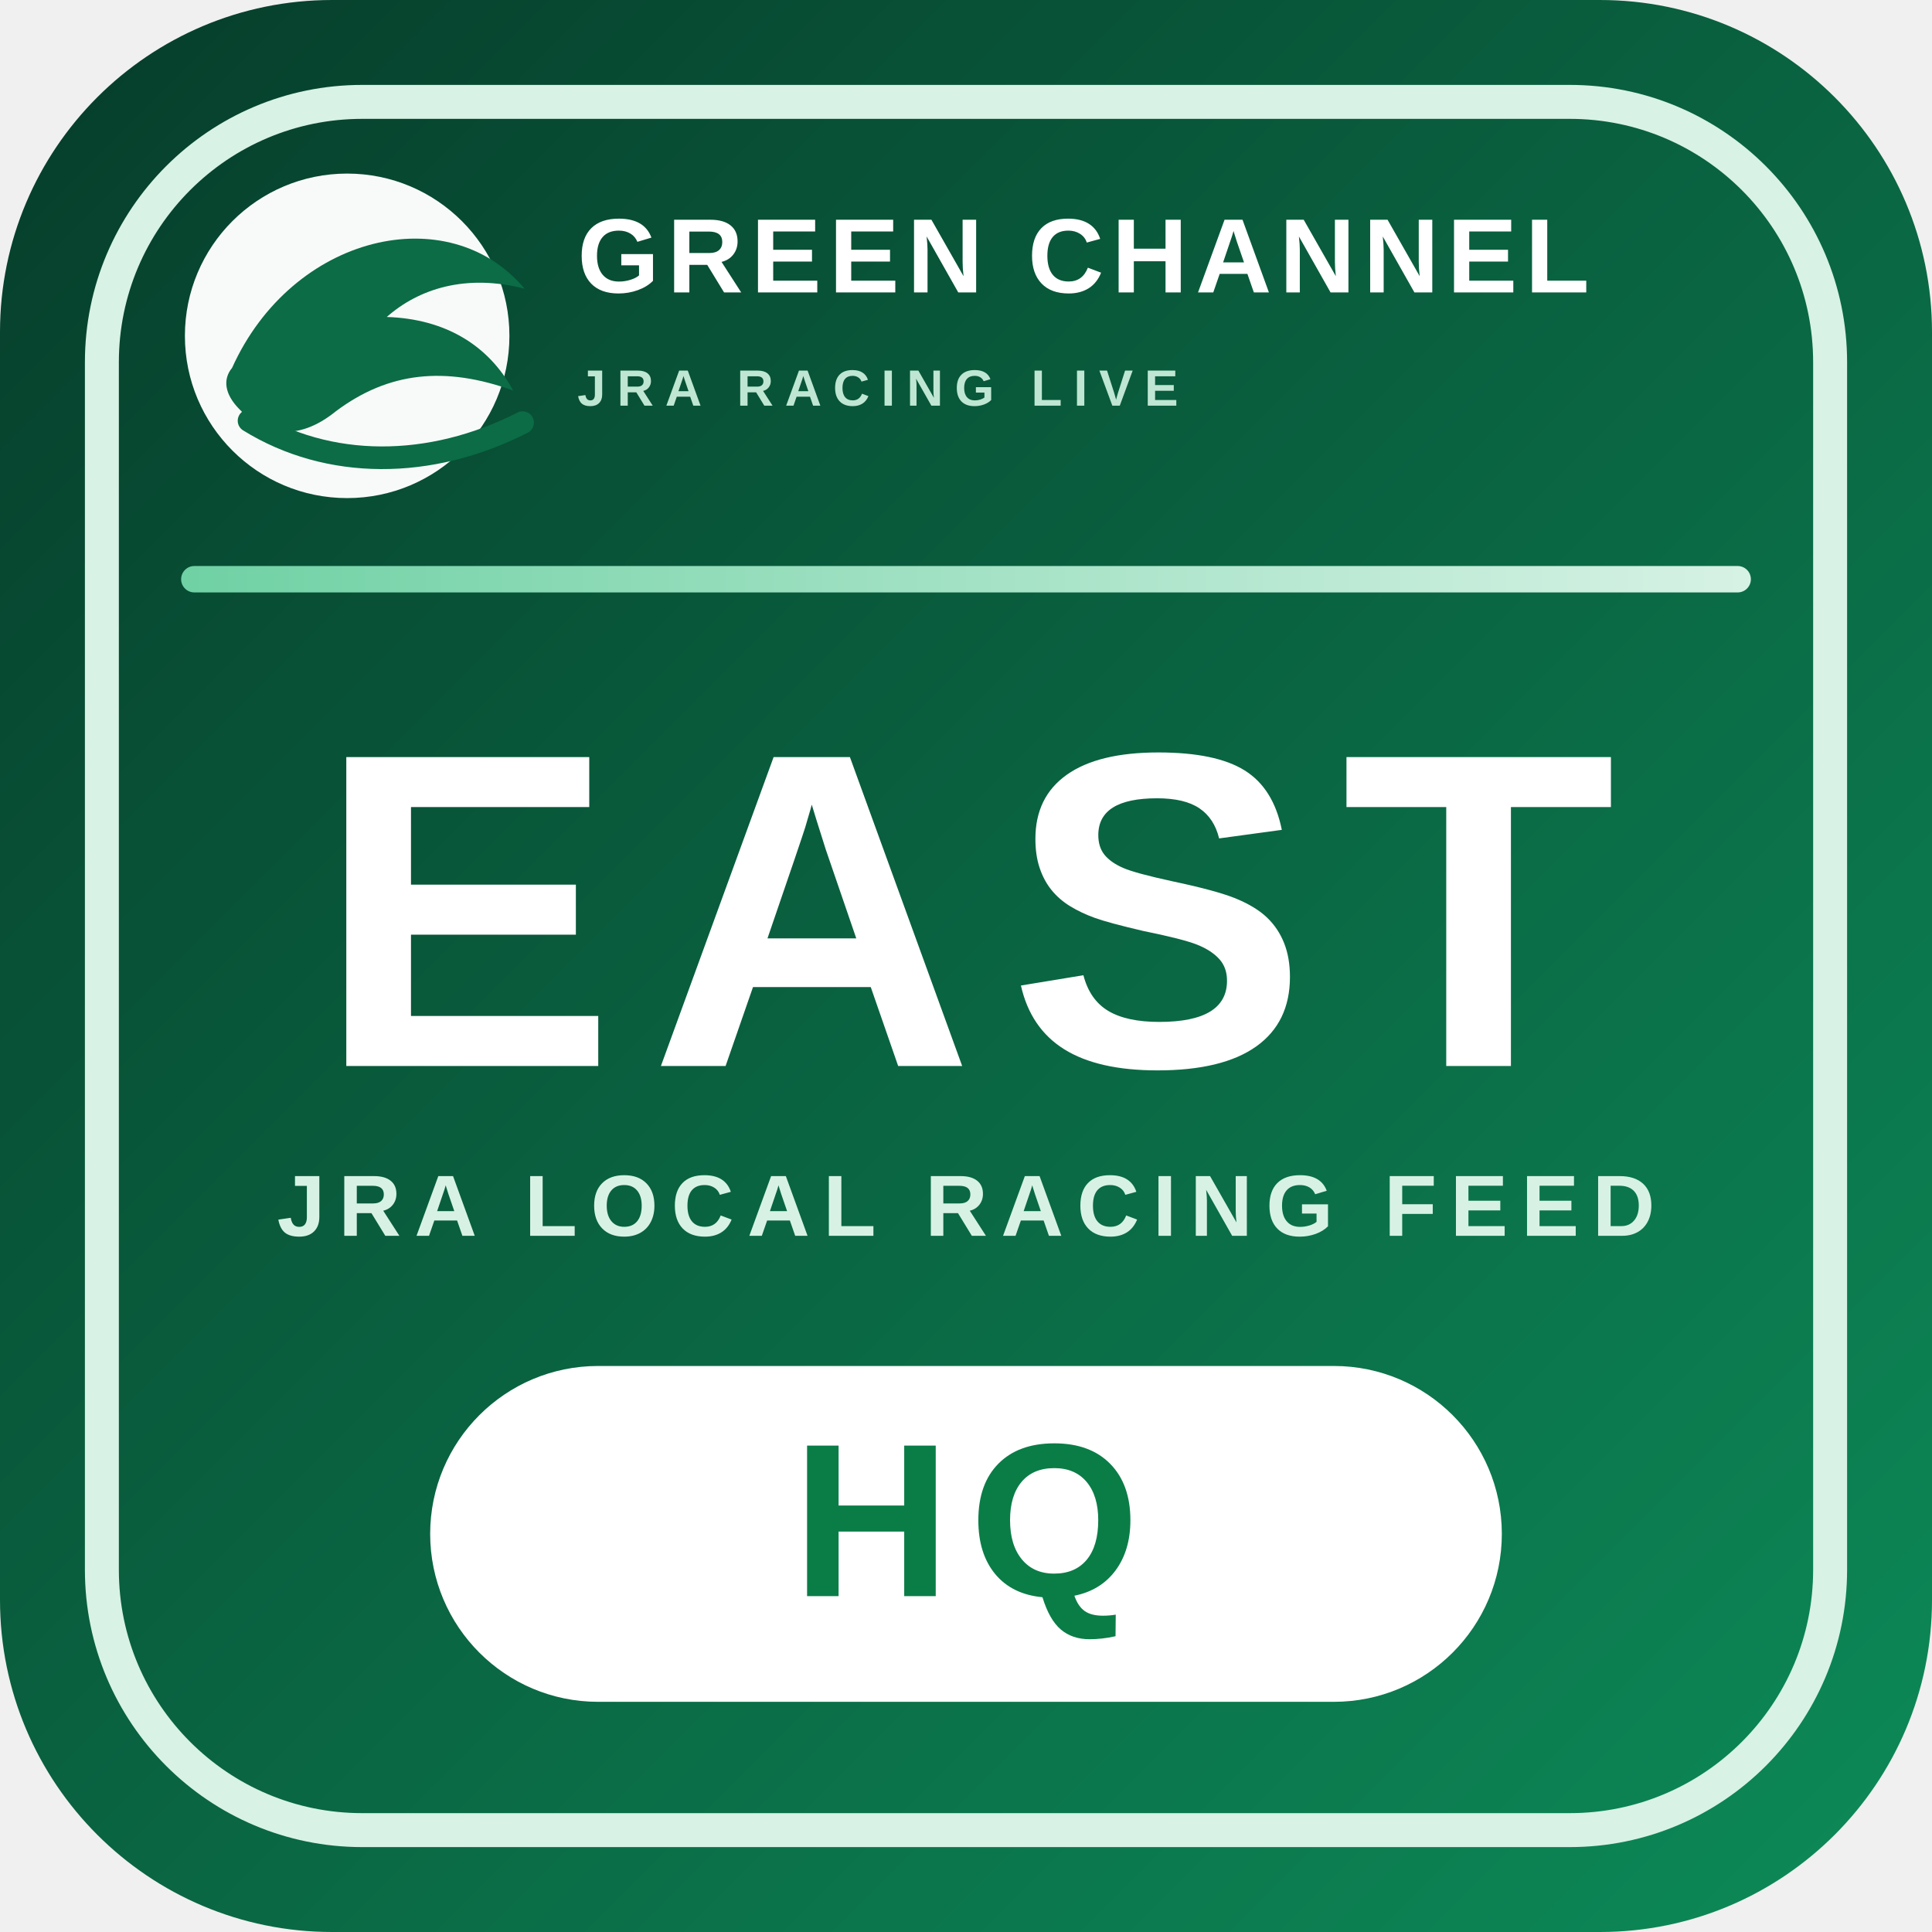
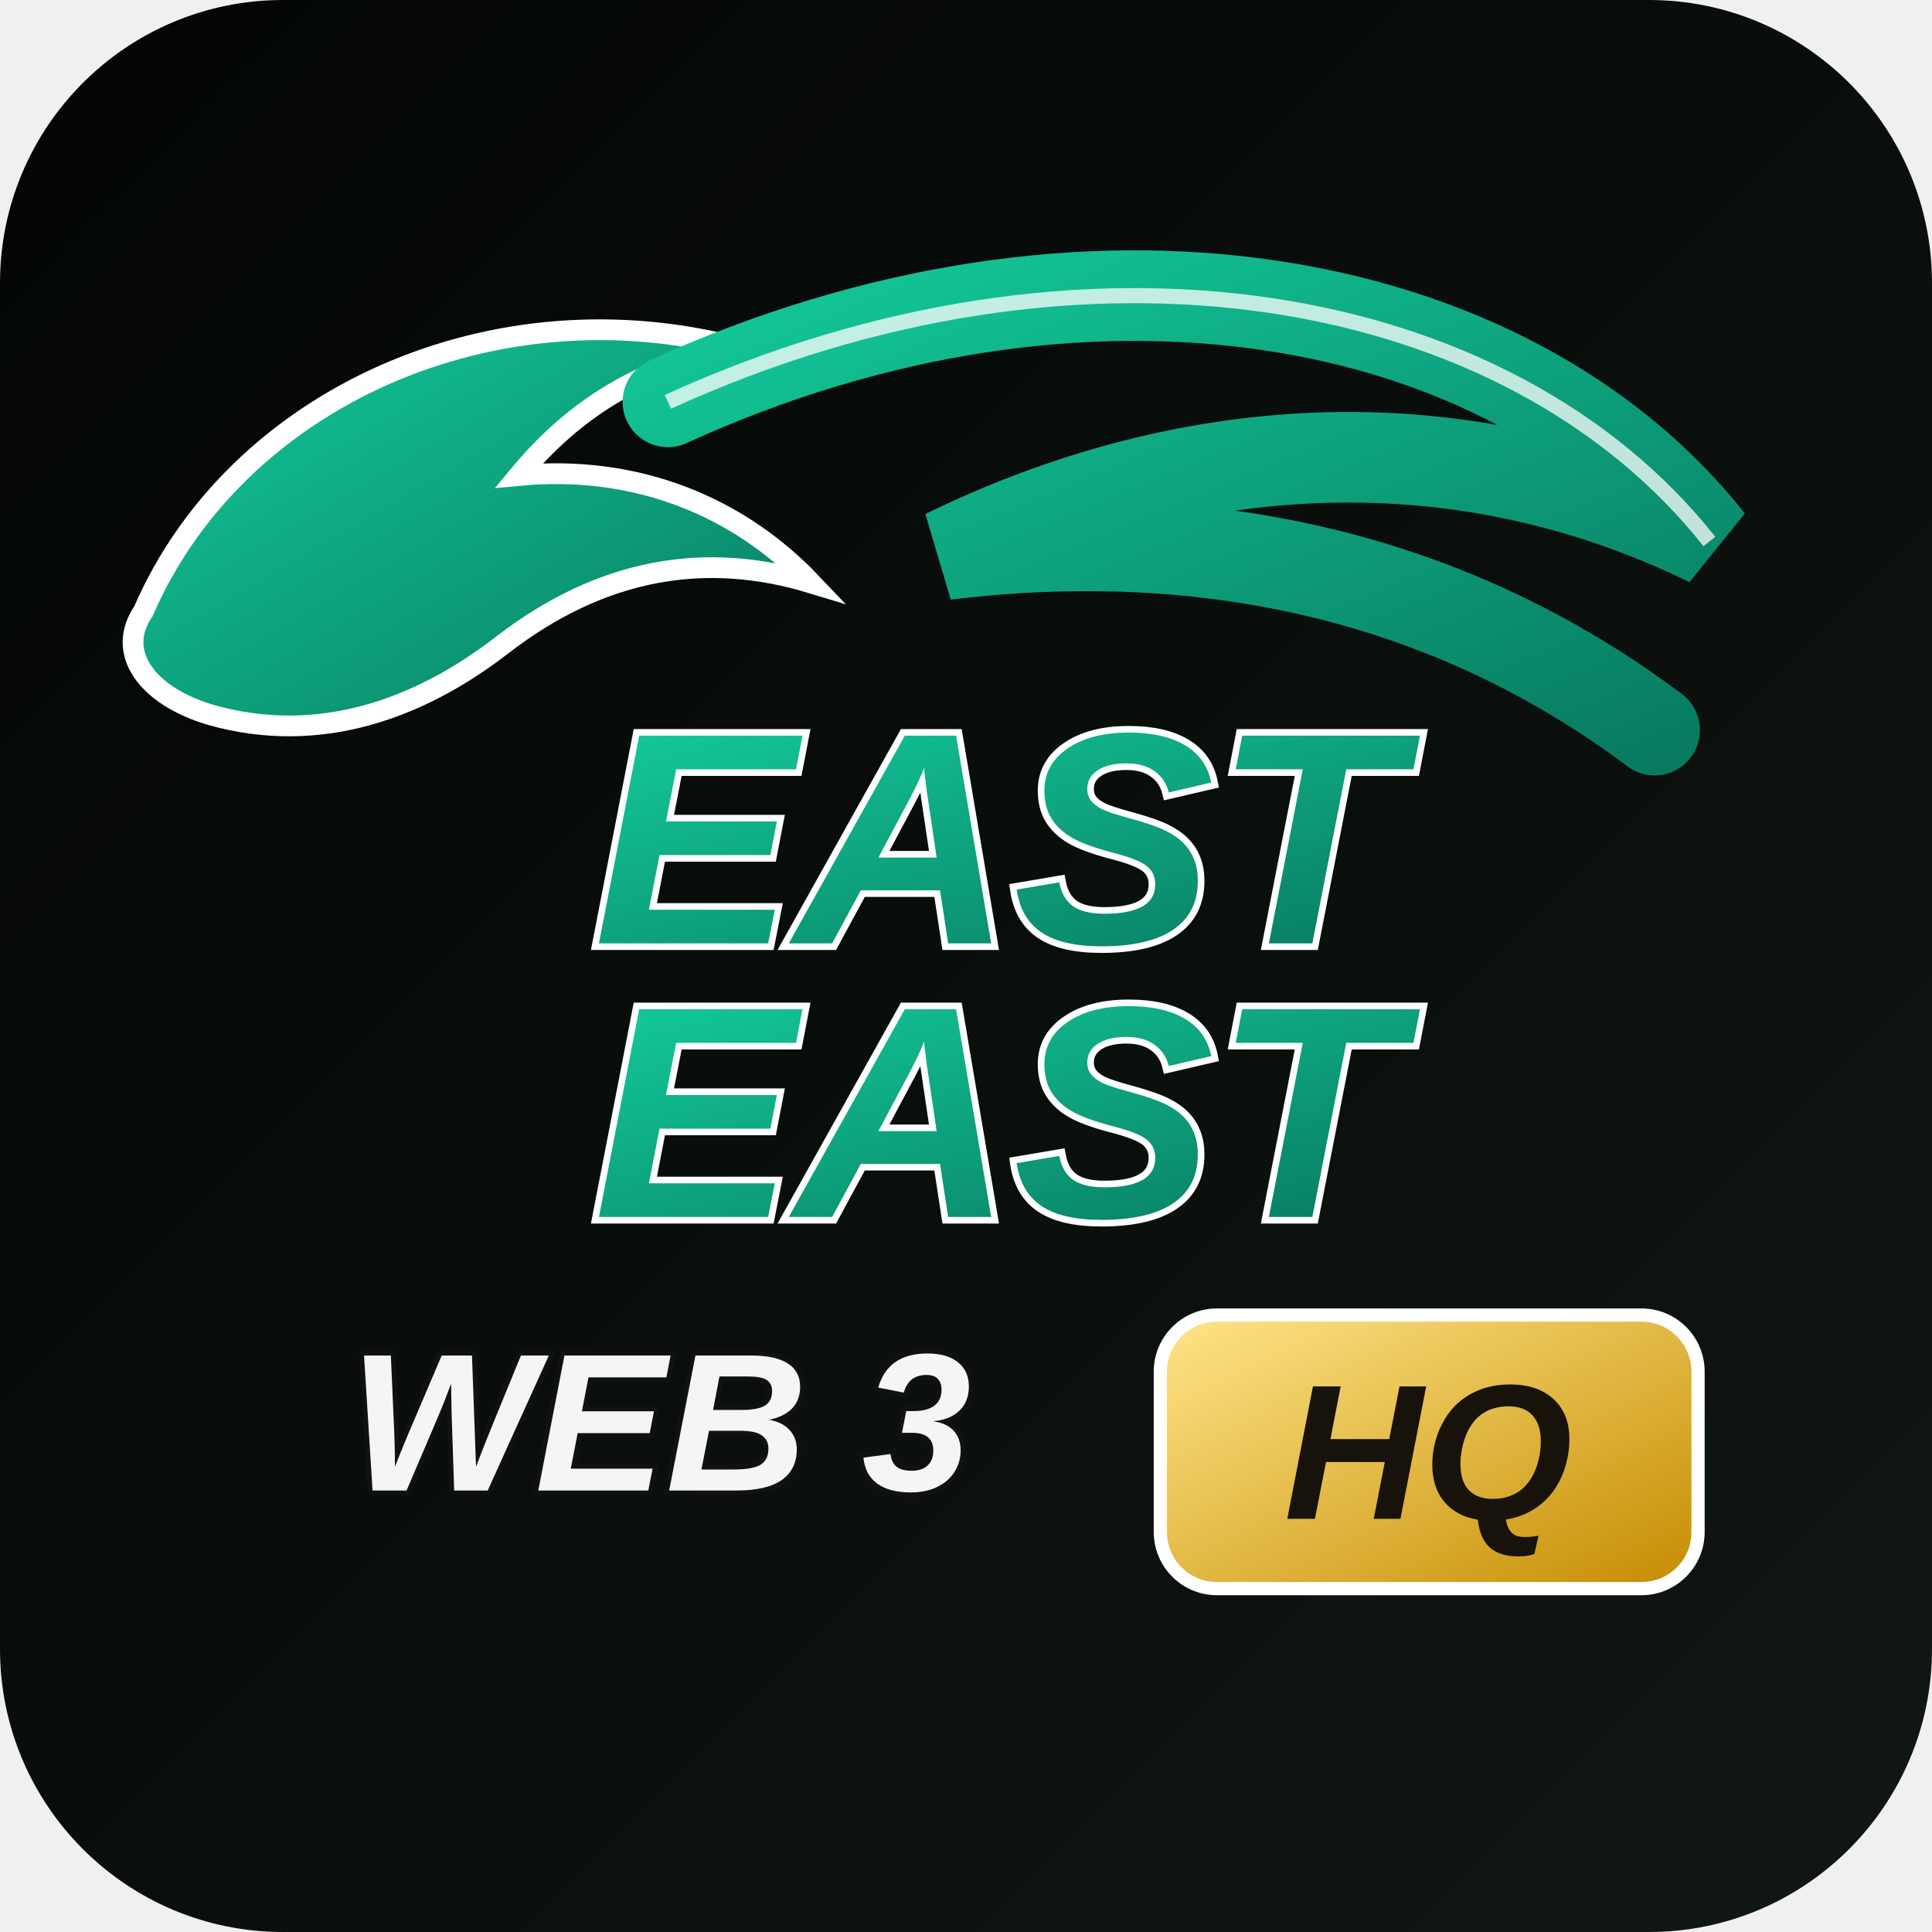
<svg xmlns="http://www.w3.org/2000/svg" width="1024" height="1024" viewBox="0 0 1024 1024">
  <defs>
    <linearGradient id="bg" x1="0" y1="0" x2="1" y2="1">
-       <stop offset="0" stop-color="#063C2A" />
-       <stop offset="0.58" stop-color="#0A6A45" />
-       <stop offset="1" stop-color="#0D8B58" />
+       <stop stop-color="#020504" />
+       <stop offset="1" stop-color="#111713" />
    </linearGradient>
-     <linearGradient id="band" x1="0" y1="0" x2="1" y2="0">
-       <stop offset="0" stop-color="#6FD1A4" />
-       <stop offset="1" stop-color="#D7F2E5" />
+     <linearGradient id="main" x1="0" y1="0" x2="1" y2="1">
+       <stop stop-color="#13C999" />
+       <stop offset="1" stop-color="#087B61" />
+     </linearGradient>
+     <linearGradient id="badge" x1="0" y1="0" x2="1" y2="1">
+       <stop stop-color="#FFE68A" />
+       <stop offset="1" stop-color="#C58B00" />
    </linearGradient>
  </defs>
-   <rect width="1024" height="1024" rx="176" fill="url(#bg)" />
-   <rect x="54" y="54" width="916" height="916" rx="138" fill="none" stroke="#D8F2E5" stroke-width="18" />
-   <circle cx="184" cy="178" r="86" fill="#FFFFFF" opacity="0.97" />
-   <path d="M123 195 C155 124 238 105 278 153 C247 145 222 153 205 168 C236 169 259 183 272 207 C236 194 206 197 178 218 C157 235 139 230 127 217 C119 209 118 201 123 195Z" fill="#0B6C46" />
-   <path d="M132 223 C174 249 228 249 277 224" fill="none" stroke="#0B6C46" stroke-width="12" stroke-linecap="round" />
-   <text x="306" y="155" font-family="Arial,Helvetica,sans-serif" font-size="56" font-weight="800" fill="#FFFFFF" letter-spacing="4">GREEN CHANNEL</text>
-   <text x="306" y="215" font-family="Arial,Helvetica,sans-serif" font-size="27" font-weight="700" fill="#BFE6D3" letter-spacing="6">JRA RACING LIVE</text>
-   <rect x="96" y="300" width="832" height="14" rx="7" fill="url(#band)" />
-   <text x="512" y="565" text-anchor="middle" font-family="Arial,Helvetica,sans-serif" font-size="238" font-weight="900" fill="#FFFFFF" letter-spacing="18">EAST</text>
-   <text x="512" y="655" text-anchor="middle" font-family="Arial,Helvetica,sans-serif" font-size="46" font-weight="700" fill="#D7F2E5" letter-spacing="7">JRA LOCAL RACING FEED</text>
-   <rect x="232" y="728" width="560" height="170" rx="85" fill="#FFFFFF" stroke="#FFFFFF" stroke-width="8" />
-   <text x="512" y="846" text-anchor="middle" font-family="Arial,Helvetica,sans-serif" font-size="116" font-weight="900" fill="#0A7D47" letter-spacing="10">HQ</text>
+   <rect width="1024" height="1024" rx="150" fill="url(#bg)" />
+   <path d="M76 324 C125 211 262 149 394 185 C342 192 304 217 275 252 C338 246 392 269 430 309 C374 292 319 301 266 342 C222 376 169 395 112 379 C78 369 61 346 76 324Z" fill="url(#main)" stroke="#fff" stroke-width="11" />
+   <path d="M354 213 C575 112 800 153 906 287 C775 223 632 230 501 294 C640 277 769 306 877 387" fill="none" stroke="url(#main)" stroke-width="48" stroke-linecap="round" />
+   <path d="M354 213 C575 112 800 153 906 287" fill="none" stroke="#fff" stroke-opacity=".75" stroke-width="8" />
+   <text x="528" y="500" text-anchor="middle" font-family="Arial,Helvetica,sans-serif" font-size="160" font-weight="900" font-style="italic" fill="url(#main)" stroke="#fff" stroke-width="7" paint-order="stroke">EAST</text>
+   <text x="528" y="645" text-anchor="middle" font-family="Arial,Helvetica,sans-serif" font-size="160" font-weight="900" font-style="italic" fill="url(#main)" stroke="#fff" stroke-width="7" paint-order="stroke">EAST</text>
+   <text x="350" y="790" text-anchor="middle" font-family="Arial,Helvetica,sans-serif" font-size="104" font-weight="900" font-style="italic" fill="#F5F5F5" stroke="#111" stroke-width="5" paint-order="stroke">WEB 3</text>
+   <rect x="615" y="697" width="285" height="145" rx="30" fill="url(#badge)" stroke="#fff" stroke-width="7" />
+   <text x="757" y="805" text-anchor="middle" font-family="Arial,Helvetica,sans-serif" font-size="102" font-weight="900" font-style="italic" fill="#17120A">HQ</text>
</svg>
